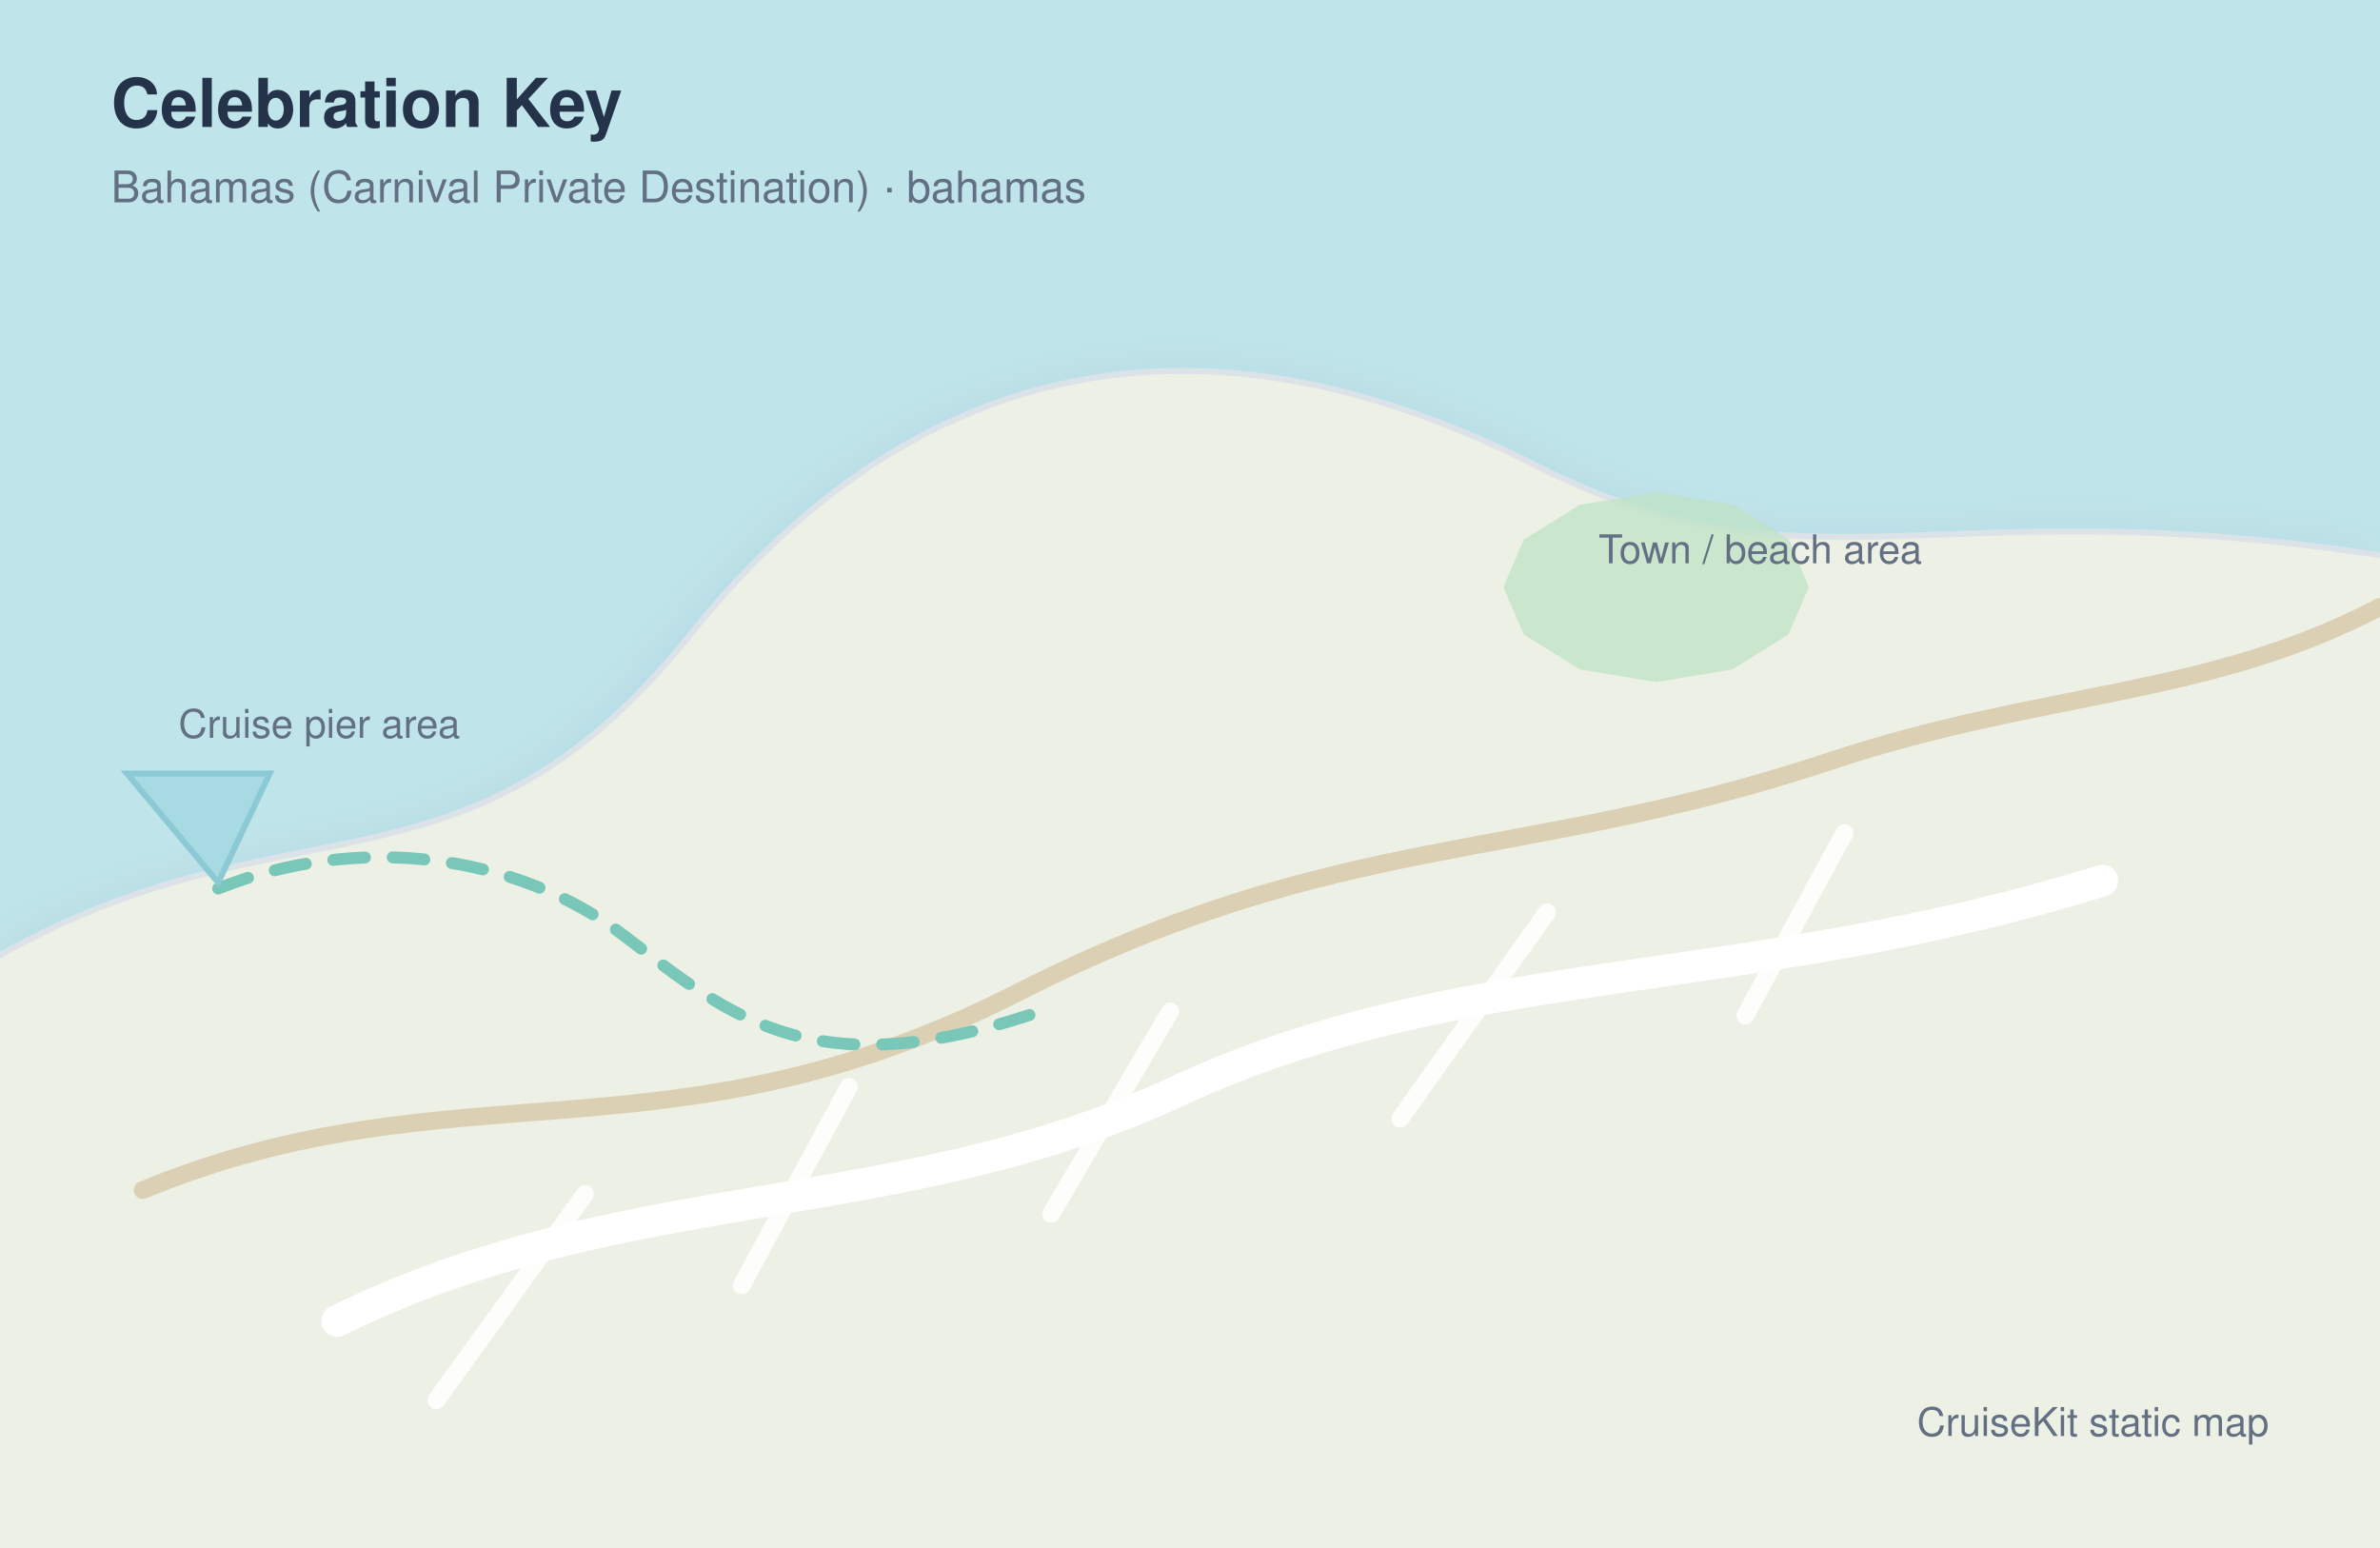
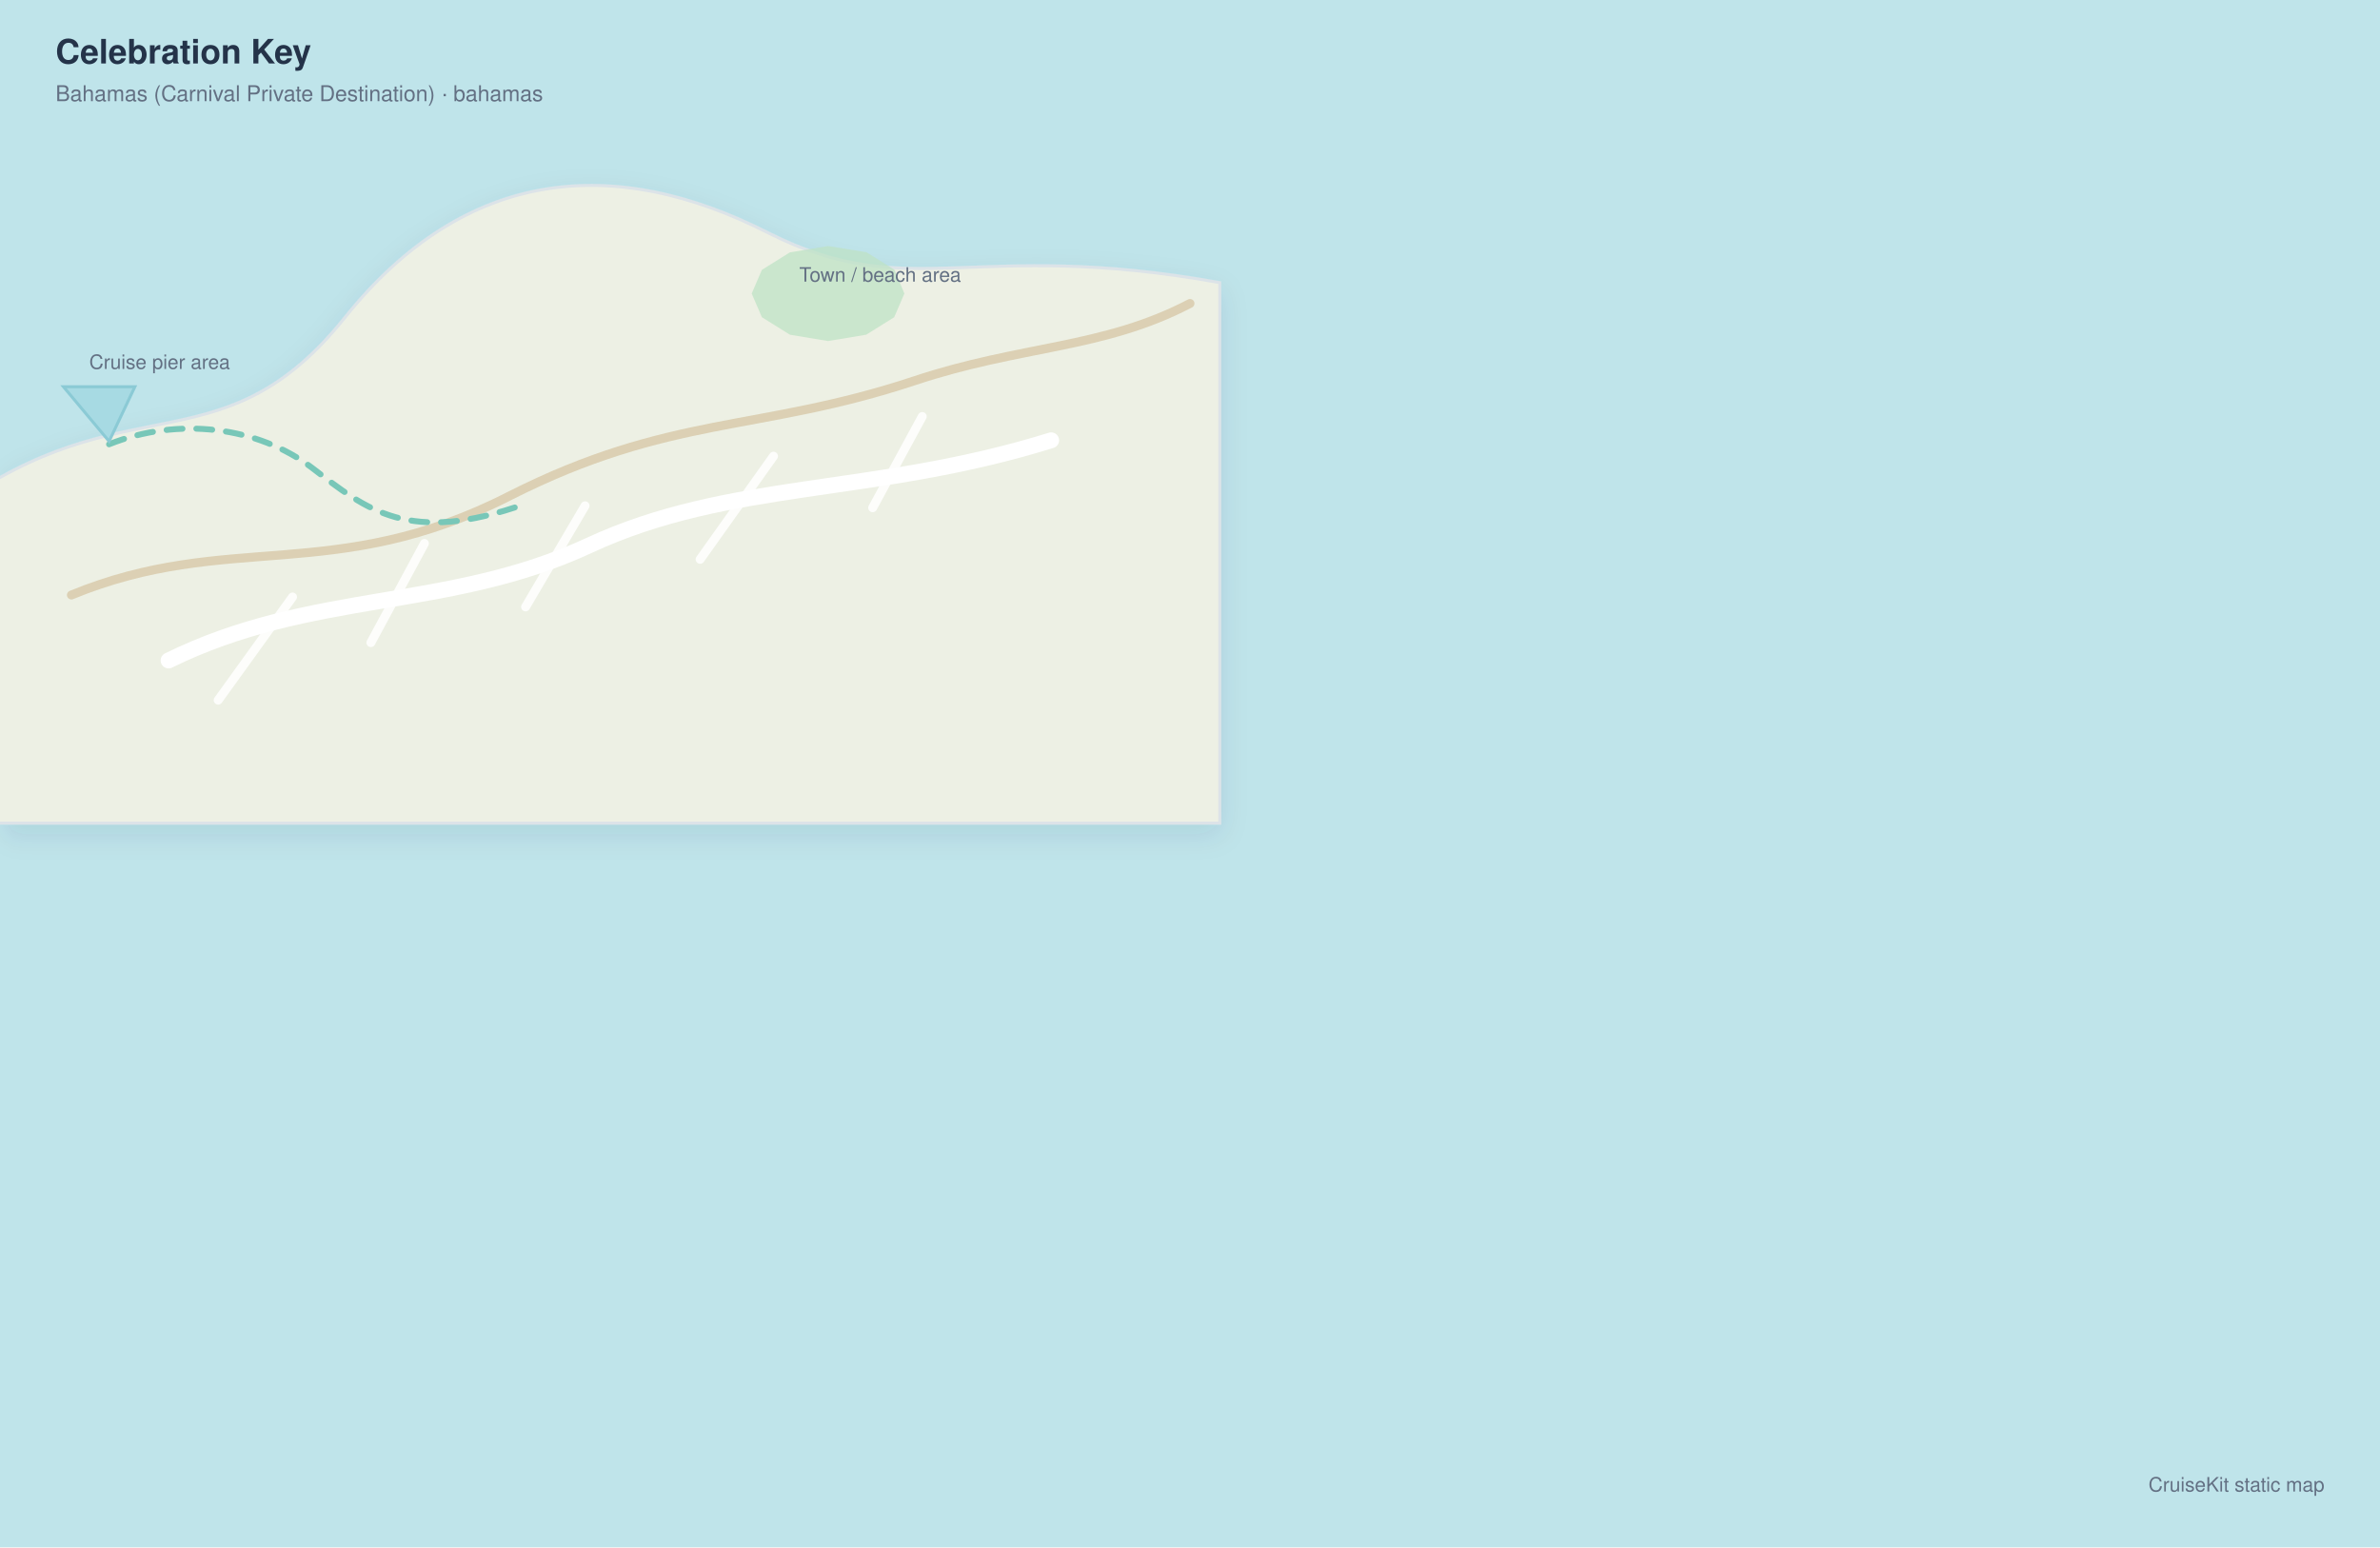
- <svg xmlns="http://www.w3.org/2000/svg" width="1200" height="780" viewBox="0 0 1200 780" role="img" aria-label="Celebration Key port snapshot">
+ <svg xmlns="http://www.w3.org/2000/svg" width="2400" height="1560" viewBox="0 0 2400 1560" role="img" aria-label="Celebration Key port snapshot">
  <defs>
    <linearGradient id="water" x1="0" y1="0" x2="1" y2="1">
      <stop offset="0" stop-color="#BFE4EA" />
      <stop offset="1" stop-color="#9BD2DD" />
    </linearGradient>
    <filter id="softShadow" x="-20%" y="-20%" width="140%" height="140%">
      <feDropShadow dx="0" dy="10" stdDeviation="14" flood-color="#23445A" flood-opacity="0.10" />
    </filter>
  </defs>
-   <rect width="1200" height="780" fill="#BFE4EA" />
+   <rect width="2400" height="1560" fill="#BFE4EA" />
  <path d="M -30 500 C 135 390 228 470 348 320 C 470 168 620 156 775 235 C 918 307 980 240 1230 285 L 1230 830 L -30 830 Z" fill="#EDF0E4" stroke="#DCE3E8" stroke-width="3" filter="url(#softShadow)" />
  <path d="M 72 600 C 230 535 338 590 514 500 C 676 418 765 436 922 384 C 1030 348 1112 352 1200 306" fill="none" stroke="#D8C9AA" stroke-width="9" stroke-linecap="round" stroke-opacity="0.82" />
  <path d="M 170 666 C 314 595 452 616 594 550 S 880 500 1060 444" fill="none" stroke="#FFFFFF" stroke-width="16" stroke-linecap="round" />
  <path d="M 220 706 L 295 602 M 374 648 L 428 548 M 530 612 L 590 510 M 706 564 L 780 460 M 880 512 L 930 420" fill="none" stroke="#FFFFFF" stroke-width="9" stroke-linecap="round" stroke-opacity="0.86" />
  <path d="M 110 448 C 180 420 260 430 315 472 S 412 550 530 508" fill="none" stroke="#78C7B8" stroke-width="6" stroke-linecap="round" stroke-dasharray="16 14" />
  <path d="M 912.0 296.0 L 901.7 319.9 L 873.5 337.5 L 835.0 343.9 L 796.5 337.5 L 768.3 319.9 L 758.0 296.0 L 768.3 272.1 L 796.5 254.5 L 835.0 248.1 L 873.7 254.3 L 902.0 272.0 Z" fill="#BFE3C5" fill-opacity="0.74" />
  <path d="M 110 445 L 64 390 L 136 390 Z" fill="#A7DAE3" stroke="#8BCAD5" stroke-width="3" />
  <text x="56" y="64" fill="#243349" font-size="34" font-family="Helvetica" font-weight="800">Celebration Key</text>
  <text x="56" y="102" fill="#637083" font-size="22" font-family="Helvetica">Bahamas (Carnival Private Destination) · bahamas</text>
  <text x="90" y="372" fill="#637083" font-size="20" font-family="Helvetica">Cruise pier area</text>
  <text x="806" y="284" fill="#637083" font-size="20" font-family="Helvetica">Town / beach area</text>
-   <text x="1144" y="724" fill="#637083" font-size="20" font-family="Helvetica" text-anchor="end">CruiseKit static map</text>
+   <text x="2344" y="1504" fill="#637083" font-size="20" font-family="Helvetica" text-anchor="end">CruiseKit static map</text>
</svg>
